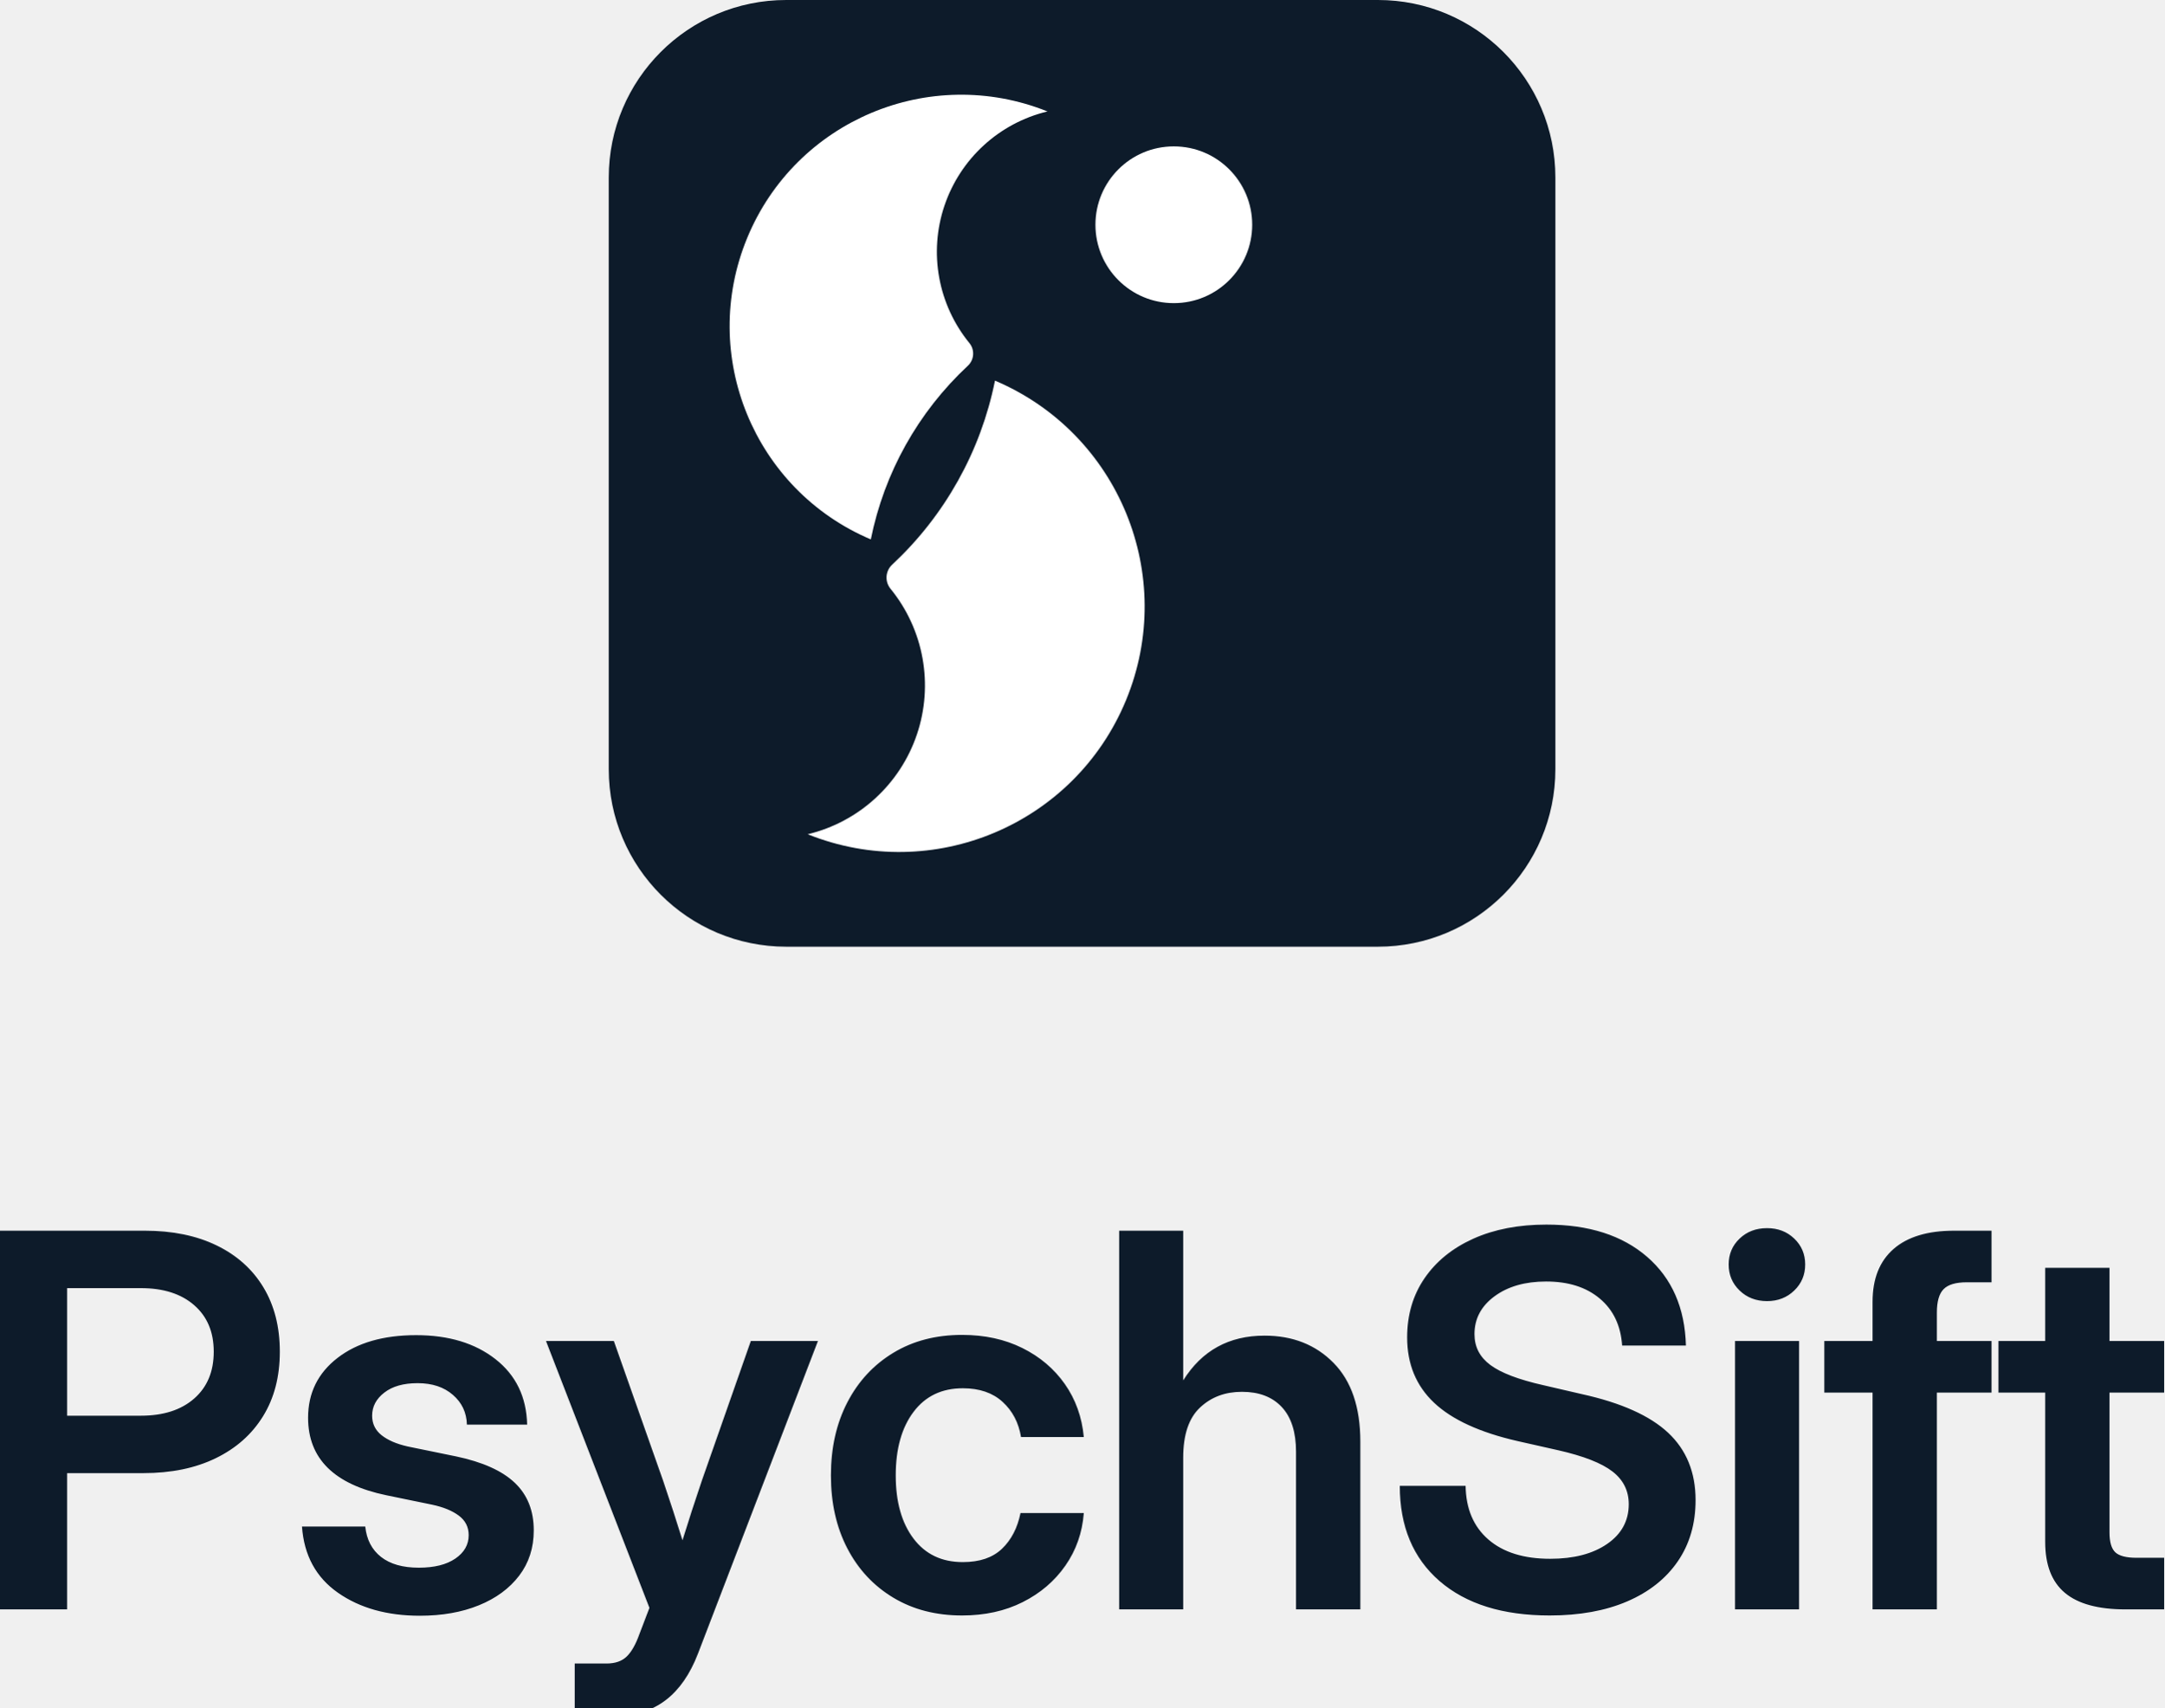
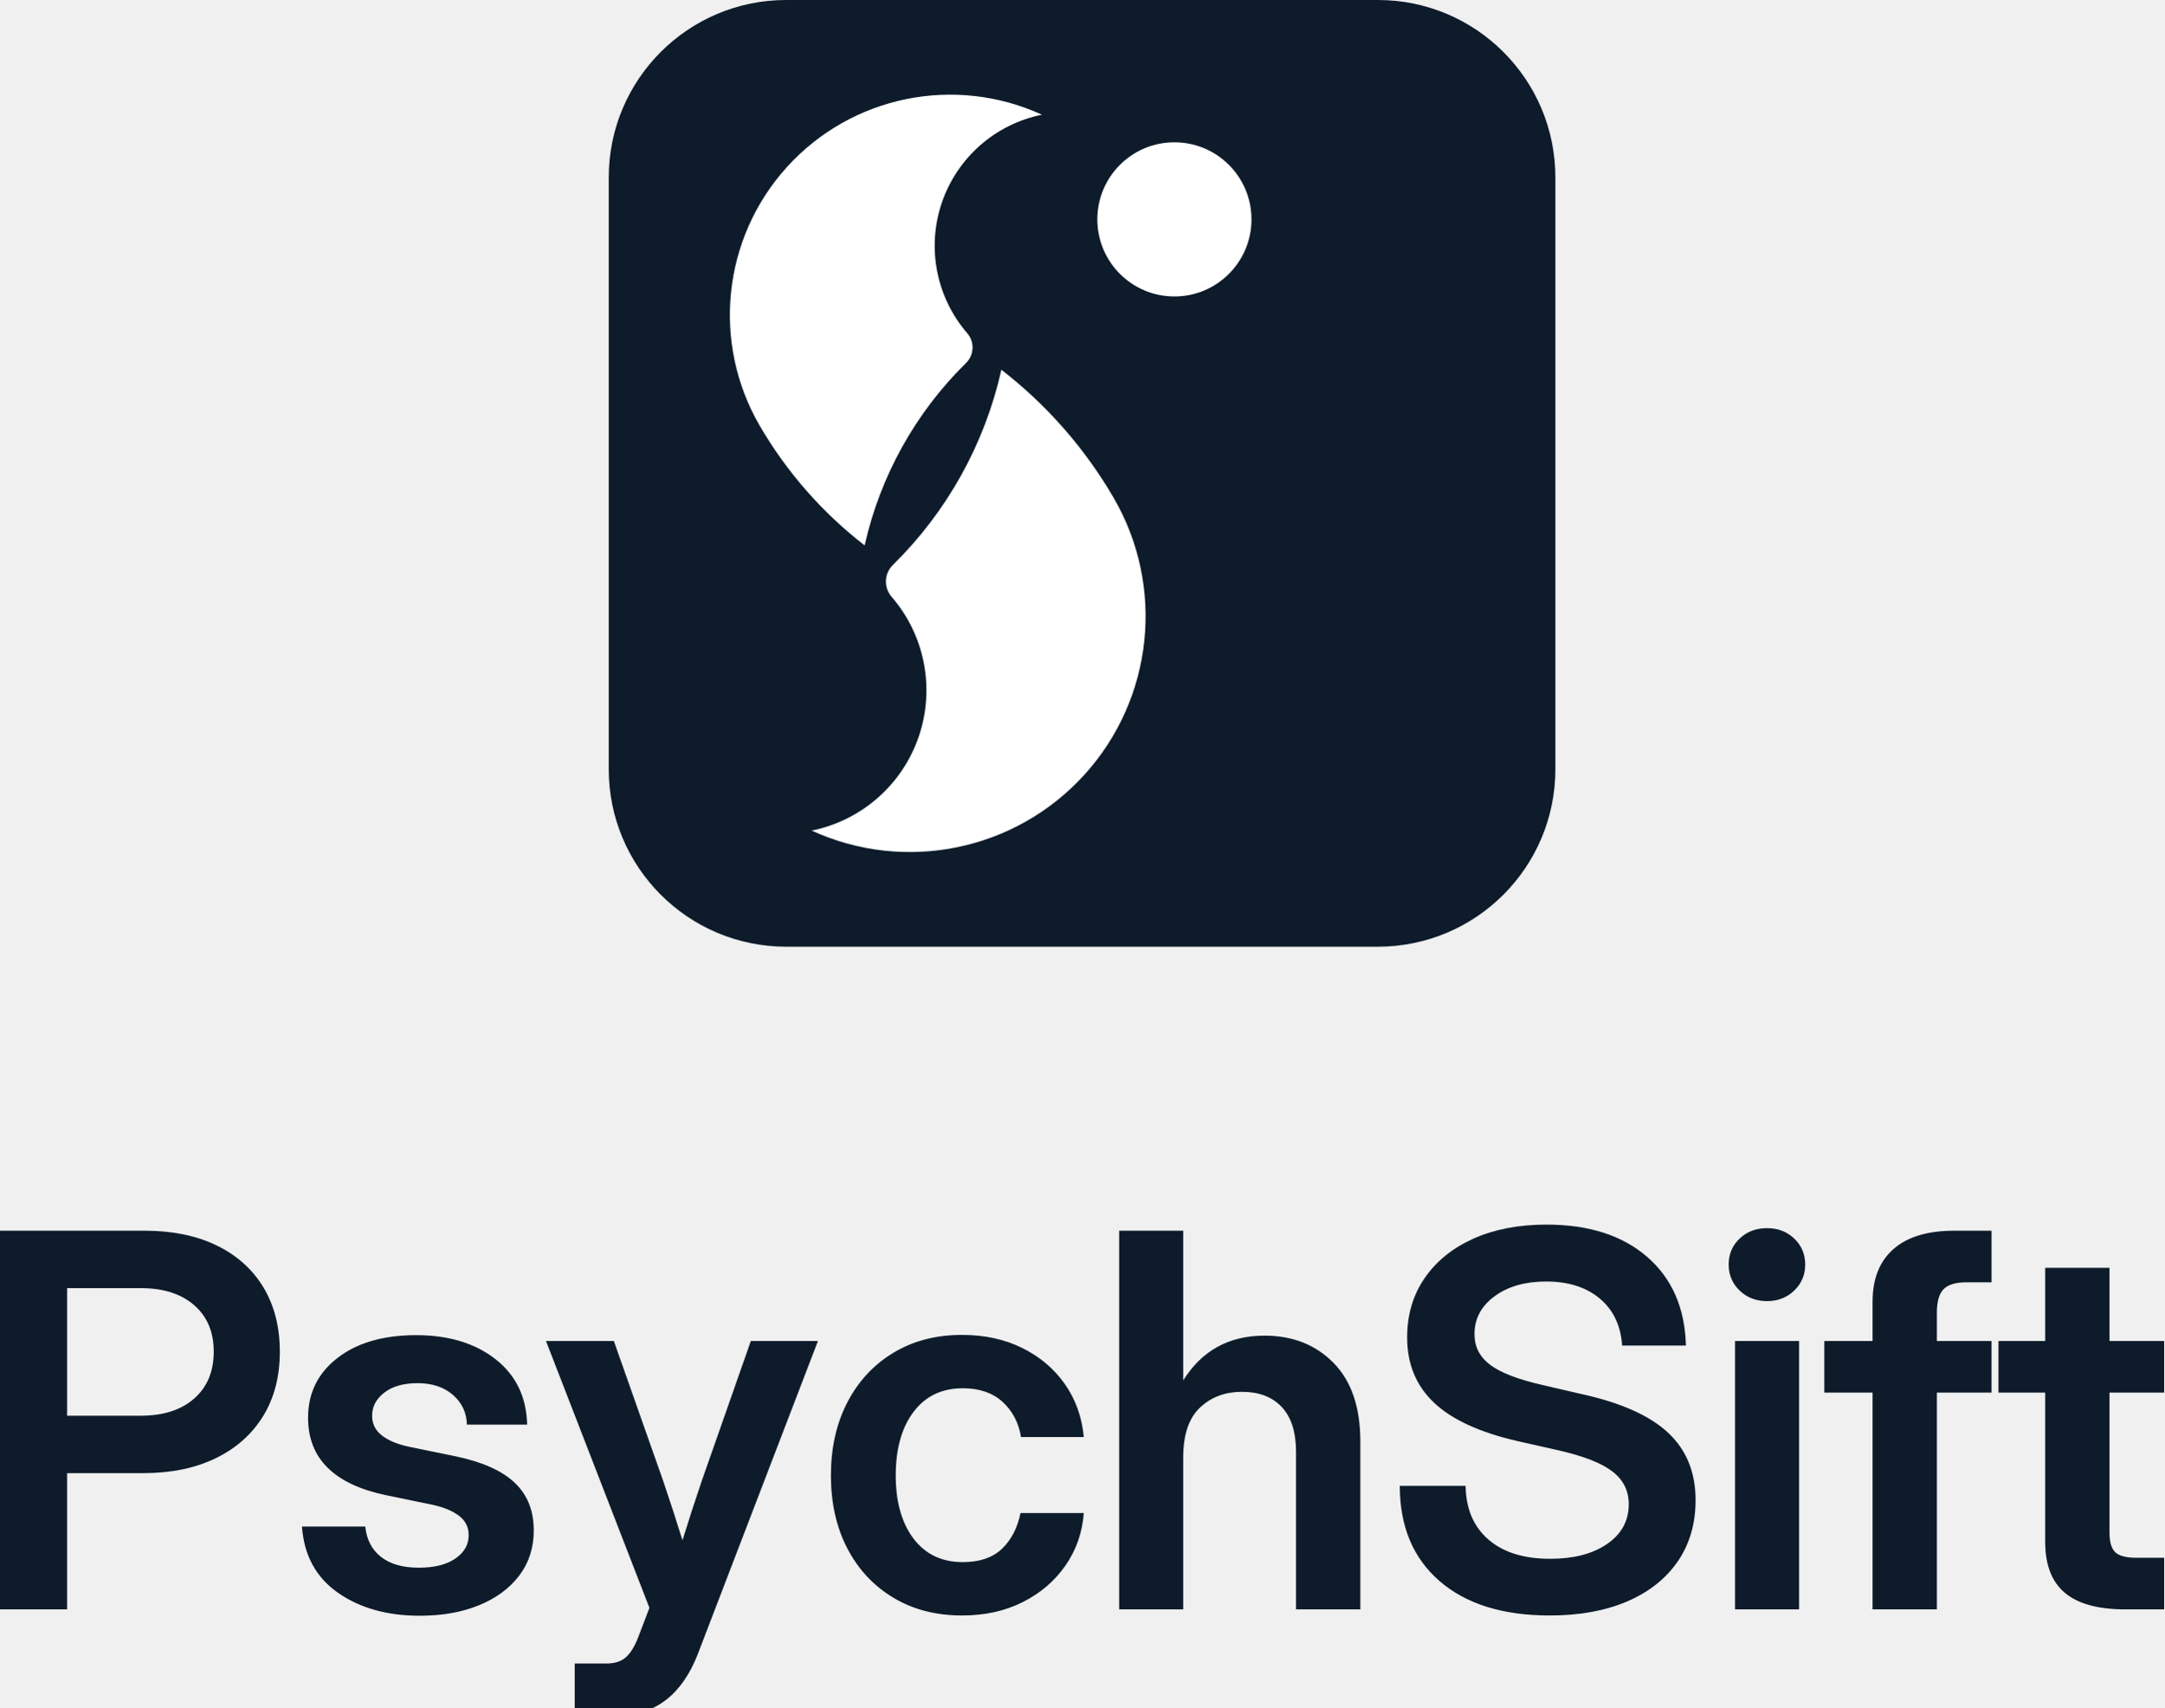
<svg xmlns="http://www.w3.org/2000/svg" viewBox="0 0 585.233 461.824" width="585.233" height="461.824" role="img" aria-label="PsychSift">
  <g transform="translate(164.6166 0)">
    <rect width="256" height="256" rx="48" fill="#0D1B2A" />
-     <g transform="translate(32.6523 25.6) scale(2.048)">
+     <g transform="translate(32.7581 25.6) scale(2.0402)">
      <g fill="#FFFFFF">
-         <path d="M41.988 2.214 A19.061 19.061 0 0 0 31.678 32.796 A2.199 2.199 0 0 1 31.473 35.795 A42.87 42.87 0 0 0 18.662 58.72 A30.567 30.567 0 0 1 41.988 2.214 Z" />
-         <path d="M41.988 2.214 A19.061 19.061 0 0 0 31.678 32.796 A2.199 2.199 0 0 1 31.473 35.795 A42.87 42.87 0 0 0 18.662 58.72 A30.567 30.567 0 0 1 41.988 2.214 Z" transform="translate(54.84 100) scale(-1.06)" />
-         <circle cx="58.672" cy="17.175" r="10.349" />
+         <path d="M41.367 2.655 A17.723 17.723 0 0 0 31.466 31.62 A2.881 2.881 0 0 1 31.306 35.559 A48.936 48.936 0 0 0 17.864 59.741 A55.123 55.123 0 0 1 3.976 43.912 A29.201 29.201 0 0 1 41.367 2.655 Z" />
+         <path d="M41.367 2.655 A17.723 17.723 0 0 0 31.466 31.62 A2.881 2.881 0 0 1 31.306 35.559 A48.936 48.936 0 0 0 17.864 59.741 A55.123 55.123 0 0 1 3.976 43.912 A29.201 29.201 0 0 1 41.367 2.655 Z" transform="translate(55.1029 100.3813) scale(-1.07)" />
+         <circle cx="58.923" cy="16.528" r="10.216" />
      </g>
    </g>
  </g>
  <g transform="translate(-8.5219 435.2)">
    <path d="M8.52 0.00V-102.40H47.63Q58.90 -102.40 67.11 -98.41Q75.32 -94.43 79.76 -87.07Q84.19 -79.72 84.19 -69.69Q84.19 -59.58 79.65 -52.23Q75.12 -44.88 66.83 -40.86Q58.55 -36.84 47.28 -36.84H26.67V0.00ZM26.67 -52.37H46.60Q55.74 -52.37 61.03 -57.01Q66.32 -61.65 66.32 -69.69Q66.32 -77.66 61.03 -82.26Q55.74 -86.87 46.60 -86.87H26.67Z M122.07 1.72Q108.81 1.72 99.91 -4.50Q91.01 -10.72 90.18 -22.40H107.29Q107.84 -17.11 111.55 -14.19Q115.27 -11.27 121.79 -11.27Q128.05 -11.27 131.66 -13.74Q135.26 -16.22 135.26 -20.07Q135.26 -23.37 132.58 -25.36Q129.90 -27.35 125.37 -28.31L113.00 -30.86Q91.83 -35.26 91.83 -51.82Q91.83 -61.85 99.80 -68.00Q107.77 -74.15 121.04 -74.15Q134.23 -74.15 142.51 -67.66Q150.80 -61.17 151.07 -49.96H134.78Q134.65 -54.84 131.00 -58.00Q127.36 -61.17 121.45 -61.17Q115.75 -61.17 112.45 -58.62Q109.15 -56.08 109.15 -52.37Q109.15 -49.14 111.69 -47.11Q114.23 -45.08 118.77 -44.05L131.83 -41.37Q142.62 -39.10 147.74 -34.22Q152.86 -29.35 152.86 -21.37Q152.86 -14.29 148.91 -9.11Q144.95 -3.92 138.01 -1.10Q131.07 1.72 122.07 1.72Z M163.94 28.73V14.64H172.53Q176.03 14.64 177.99 12.75Q179.95 10.86 181.46 6.60L184.14 -0.41L156.17 -72.57H174.52L187.85 -34.77Q189.23 -30.72 190.53 -26.70Q191.84 -22.68 193.08 -18.69Q195.55 -26.67 198.30 -34.77L211.56 -72.57H229.71L197.27 11.96Q190.81 28.73 175.28 28.73Z M268.69 1.65Q258.10 1.65 250.10 -3.16Q242.09 -7.97 237.66 -16.49Q233.22 -25.02 233.22 -36.22Q233.22 -47.42 237.66 -55.98Q242.09 -64.53 250.10 -69.38Q258.10 -74.22 268.69 -74.22Q277.83 -74.22 284.97 -70.68Q292.12 -67.14 296.49 -60.92Q300.85 -54.70 301.61 -46.60H284.63Q283.67 -52.44 279.65 -56.11Q275.63 -59.79 268.89 -59.79Q260.37 -59.79 255.56 -53.40Q250.75 -47.01 250.75 -36.22Q250.75 -25.50 255.56 -19.14Q260.37 -12.78 268.89 -12.78Q275.70 -12.78 279.48 -16.39Q283.26 -20.00 284.49 -26.05H301.61Q300.99 -18.07 296.62 -11.82Q292.26 -5.57 285.08 -1.96Q277.90 1.65 268.69 1.65Z M328.49 -41.03V0.00H311.17V-102.40H328.49V-61.92Q336.05 -74.02 350.48 -74.02Q361.89 -74.02 369.14 -66.66Q376.39 -59.31 376.39 -45.36V0.00H359.00V-42.61Q359.00 -50.58 355.16 -54.70Q351.31 -58.83 344.37 -58.83Q337.56 -58.83 333.03 -54.57Q328.49 -50.31 328.49 -41.03Z M427.61 1.65Q408.57 1.65 397.81 -7.66Q387.06 -16.98 387.06 -33.40H404.86Q405.00 -24.12 411.01 -18.90Q417.02 -13.68 427.74 -13.68Q437.30 -13.68 443.14 -17.70Q448.98 -21.72 448.98 -28.45Q448.98 -33.88 444.58 -37.28Q440.18 -40.69 429.94 -43.02L418.95 -45.50Q403.62 -49.00 396.34 -55.87Q389.05 -62.75 389.05 -73.54Q389.05 -82.68 393.76 -89.55Q398.47 -96.42 406.95 -100.24Q415.44 -104.05 426.71 -104.05Q443.89 -104.05 453.96 -95.32Q464.03 -86.59 464.44 -71.34H447.19Q446.64 -79.45 441.14 -84.05Q435.65 -88.66 426.64 -88.66Q418.12 -88.66 412.69 -84.67Q407.26 -80.68 407.26 -74.43Q407.26 -69.27 411.56 -66.08Q415.85 -62.88 425.89 -60.62L436.27 -58.21Q452.21 -54.70 459.63 -47.76Q467.05 -40.82 467.05 -29.55Q467.05 -20.00 462.24 -12.99Q457.43 -5.98 448.57 -2.16Q439.70 1.65 427.61 1.65Z M477.72 0.00V-72.57H495.04V0.00ZM486.38 -83.36Q481.91 -83.36 478.96 -86.22Q476.00 -89.07 476.00 -93.26Q476.00 -97.45 478.96 -100.27Q481.91 -103.09 486.38 -103.09Q490.78 -103.09 493.73 -100.27Q496.69 -97.45 496.69 -93.26Q496.69 -89.07 493.73 -86.22Q490.78 -83.36 486.38 -83.36Z M547.08 -72.57V-58.62H532.30V0.00H514.91V-58.62H501.86V-72.57H514.91V-83.16Q514.91 -92.50 520.58 -97.45Q526.25 -102.40 536.97 -102.40H547.08V-88.45H540.41Q535.94 -88.45 534.12 -86.59Q532.30 -84.74 532.30 -80.27V-72.57Z M593.76 -72.57V-58.62H578.98V-20.82Q578.98 -16.91 580.56 -15.43Q582.14 -13.95 586.33 -13.95H593.76V0.00H583.31Q572.24 0.00 566.92 -4.47Q561.59 -8.93 561.59 -18.28V-58.62H548.95V-72.57H561.59V-92.37H578.98V-72.57Z" fill="#0D1B2A" />
  </g>
</svg>
